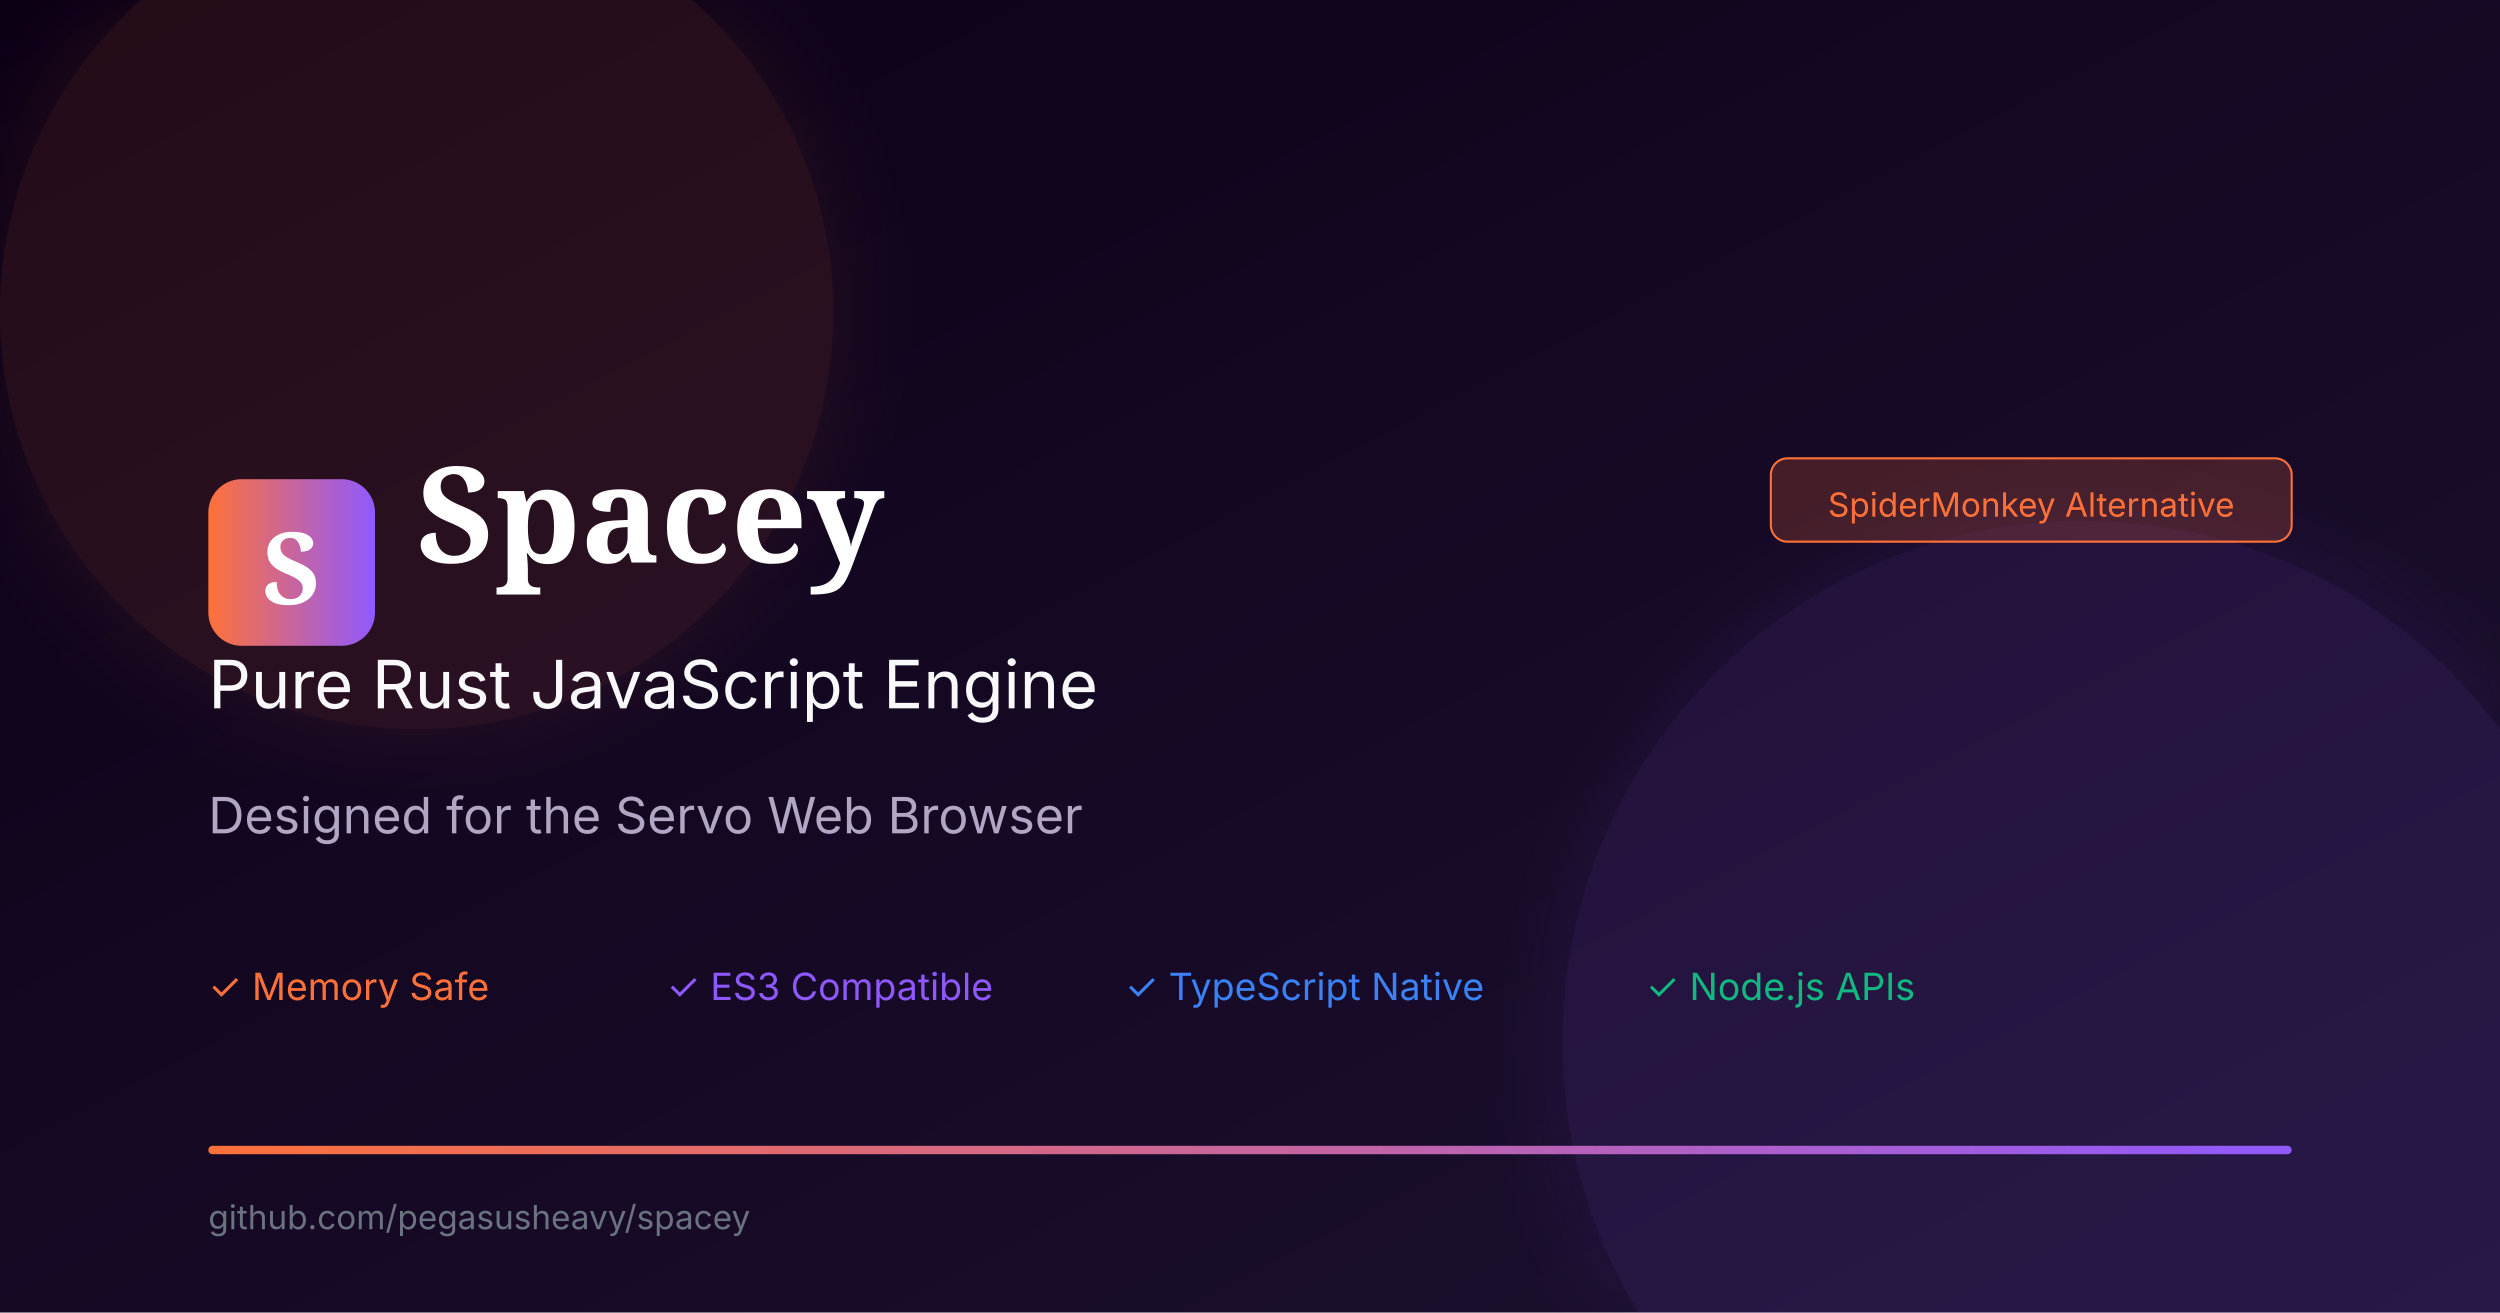
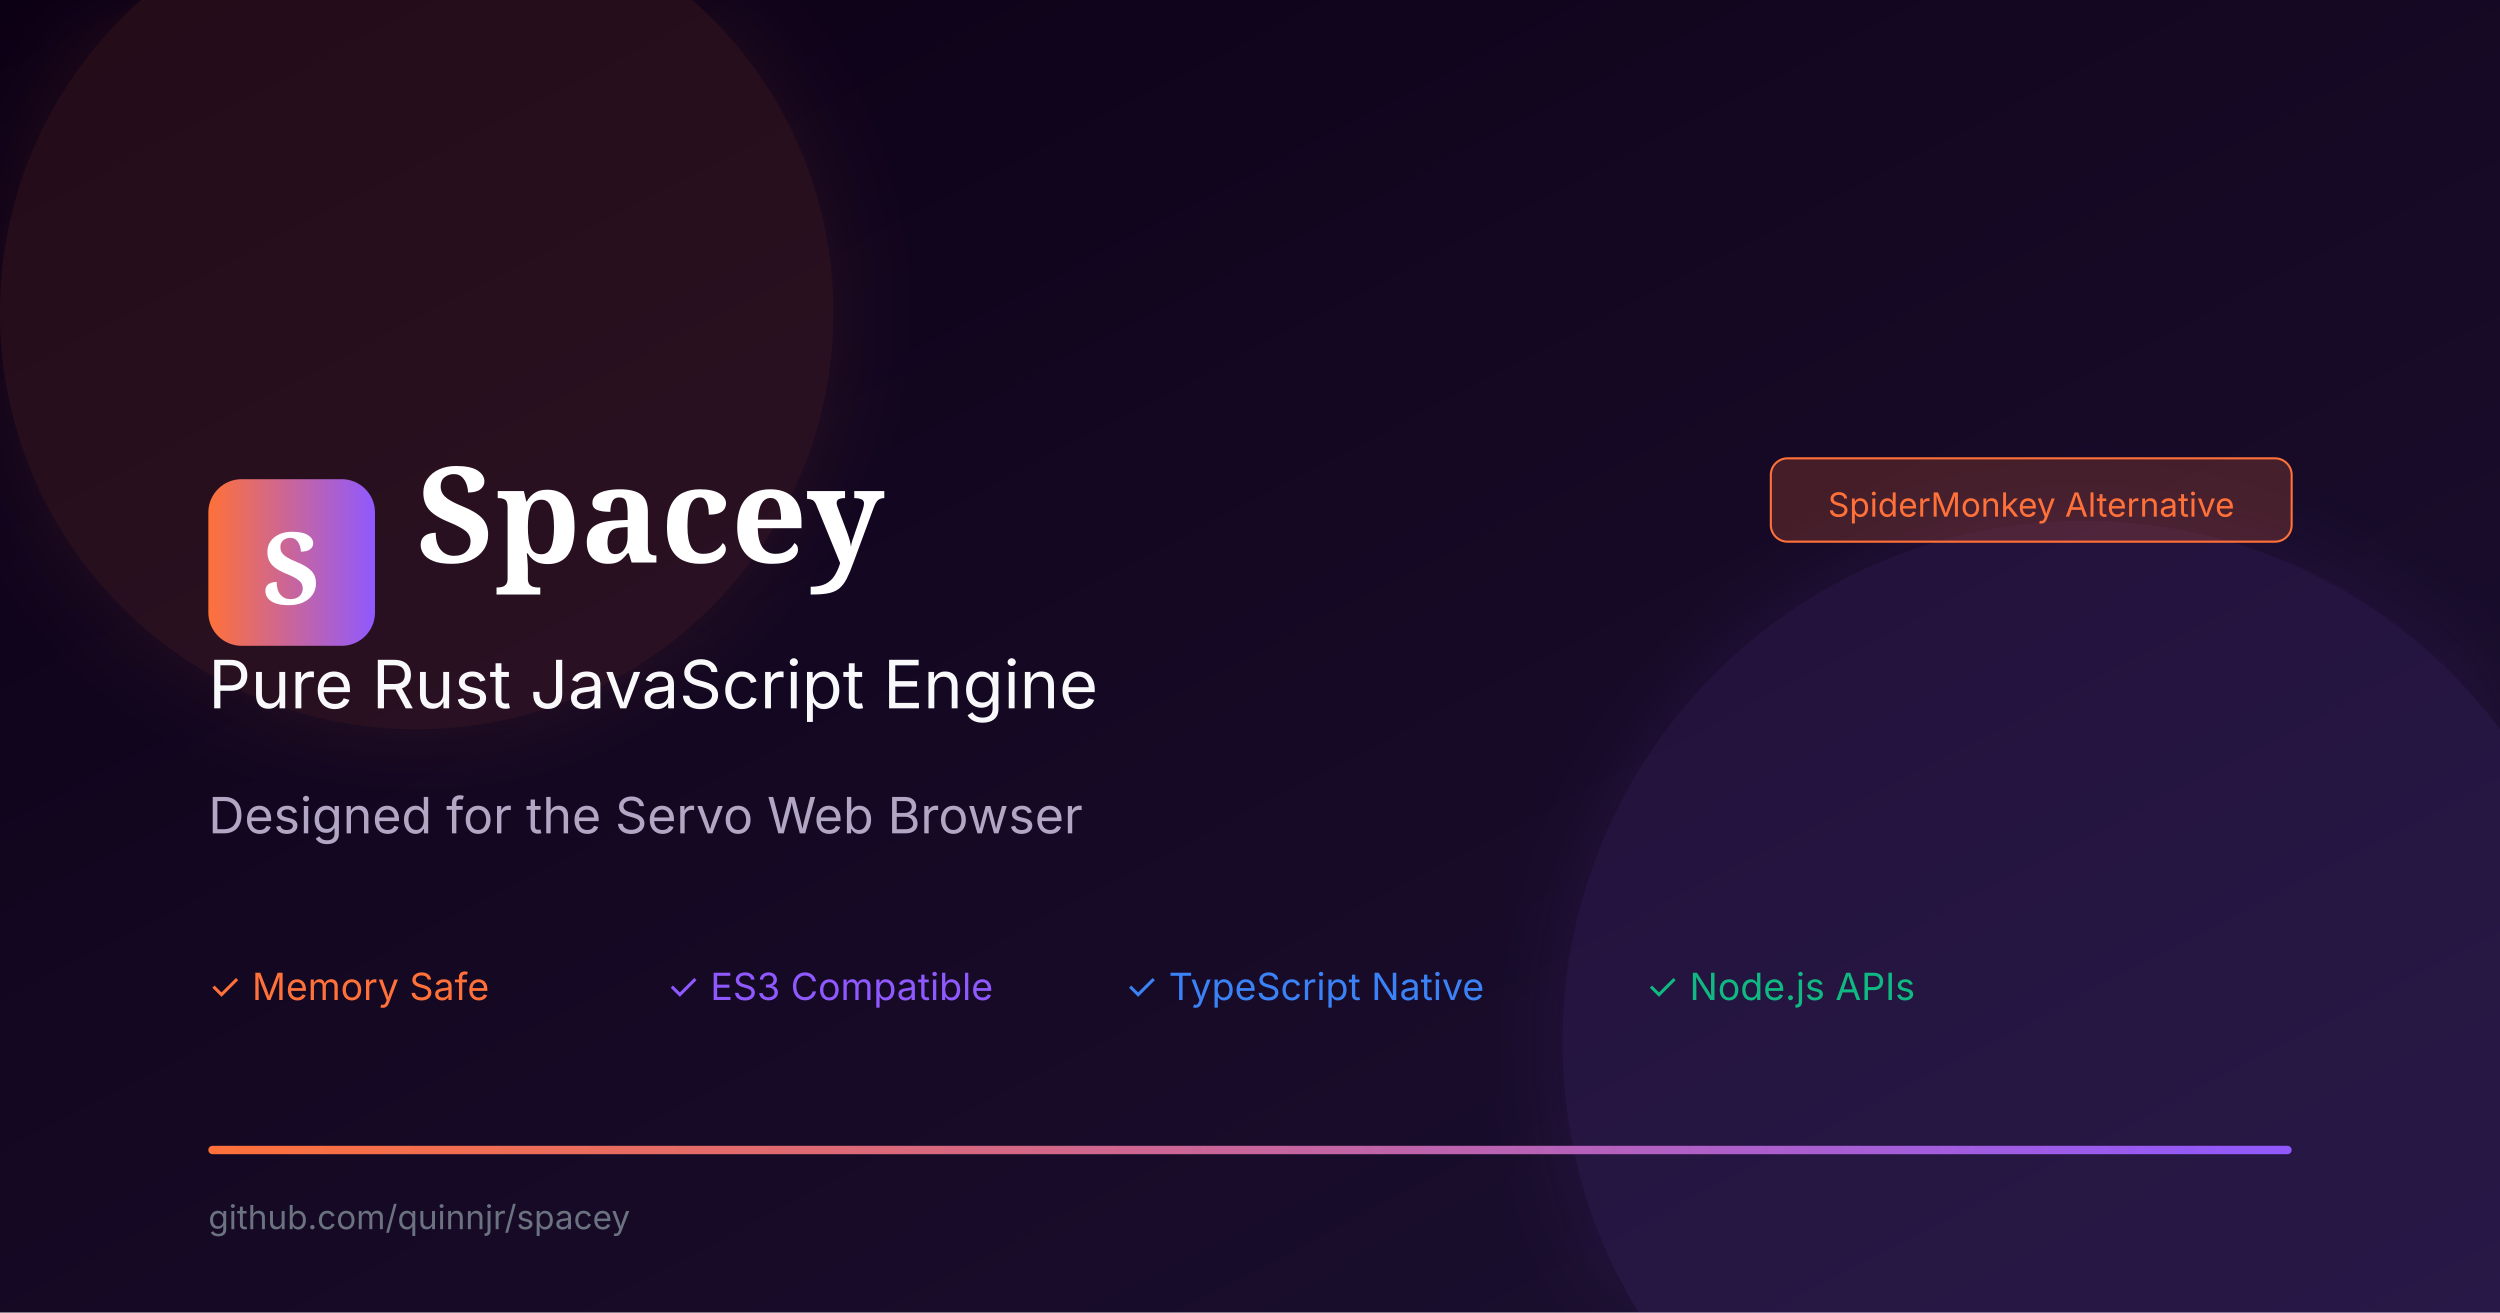
<svg xmlns="http://www.w3.org/2000/svg" width="1200" height="630" viewBox="0 0 1200 630">
  <defs>
    <linearGradient id="bg" x1="0%" y1="0%" x2="100%" y2="100%">
      <stop offset="0%" style="stop-color:#0c0015" />
      <stop offset="100%" style="stop-color:#1d1133" />
    </linearGradient>
    <linearGradient id="accent" x1="0%" y1="0%" x2="100%" y2="0%">
      <stop offset="0%" style="stop-color:#ff7139" />
      <stop offset="100%" style="stop-color:#9059ff" />
    </linearGradient>
    <filter id="glow">
      <feGaussianBlur stdDeviation="20" result="coloredBlur" />
      <feMerge>
        <feMergeNode in="coloredBlur" />
        <feMergeNode in="SourceGraphic" />
      </feMerge>
    </filter>
  </defs>
  <rect width="1200" height="630" fill="url(#bg)" />
  <circle cx="200" cy="150" r="200" fill="#ff7139" opacity="0.1" filter="url(#glow)" />
  <circle cx="1000" cy="500" r="250" fill="#9059ff" opacity="0.1" filter="url(#glow)" />
  <rect x="100" y="230" width="80" height="80" rx="16" fill="url(#accent)" />
  <text x="140" y="290" font-family="Georgia, serif" font-size="48" font-weight="700" fill="white" text-anchor="middle">S</text>
  <text x="200" y="270" font-family="Georgia, serif" font-size="64" font-weight="700" fill="white">Spacey</text>
  <text x="100" y="340" font-family="Inter, sans-serif" font-size="32" fill="#f9f9fb">Pure Rust JavaScript Engine</text>
  <text x="100" y="400" font-family="Inter, sans-serif" font-size="24" fill="#b1a7c4">Designed for the Servo Web Browser</text>
  <text x="100" y="480" font-family="Inter, sans-serif" font-size="18" fill="#ff7139">✓ Memory Safe</text>
  <text x="320" y="480" font-family="Inter, sans-serif" font-size="18" fill="#9059ff">✓ ES3 Compatible</text>
  <text x="540" y="480" font-family="Inter, sans-serif" font-size="18" fill="#3b82f6">✓ TypeScript Native</text>
  <text x="790" y="480" font-family="Inter, sans-serif" font-size="18" fill="#10b981">✓ Node.js APIs</text>
  <rect x="100" y="550" width="1000" height="4" rx="2" fill="url(#accent)" />
-   <text x="100" y="590" font-family="Inter, sans-serif" font-size="16" fill="#6b7280">github.com/pegasusheavy/spacey</text>
+   <text x="100" y="590" font-family="Inter, sans-serif" font-size="16" fill="#6b7280">github.com/quinnjr/spacey</text>
  <rect x="850" y="220" width="250" height="40" rx="8" fill="rgba(255,113,57,0.2)" stroke="#ff7139" stroke-width="1" />
  <text x="975" y="248" font-family="Inter, sans-serif" font-size="16" fill="#ff7139" text-anchor="middle">SpiderMonkey Alternative</text>
</svg>
